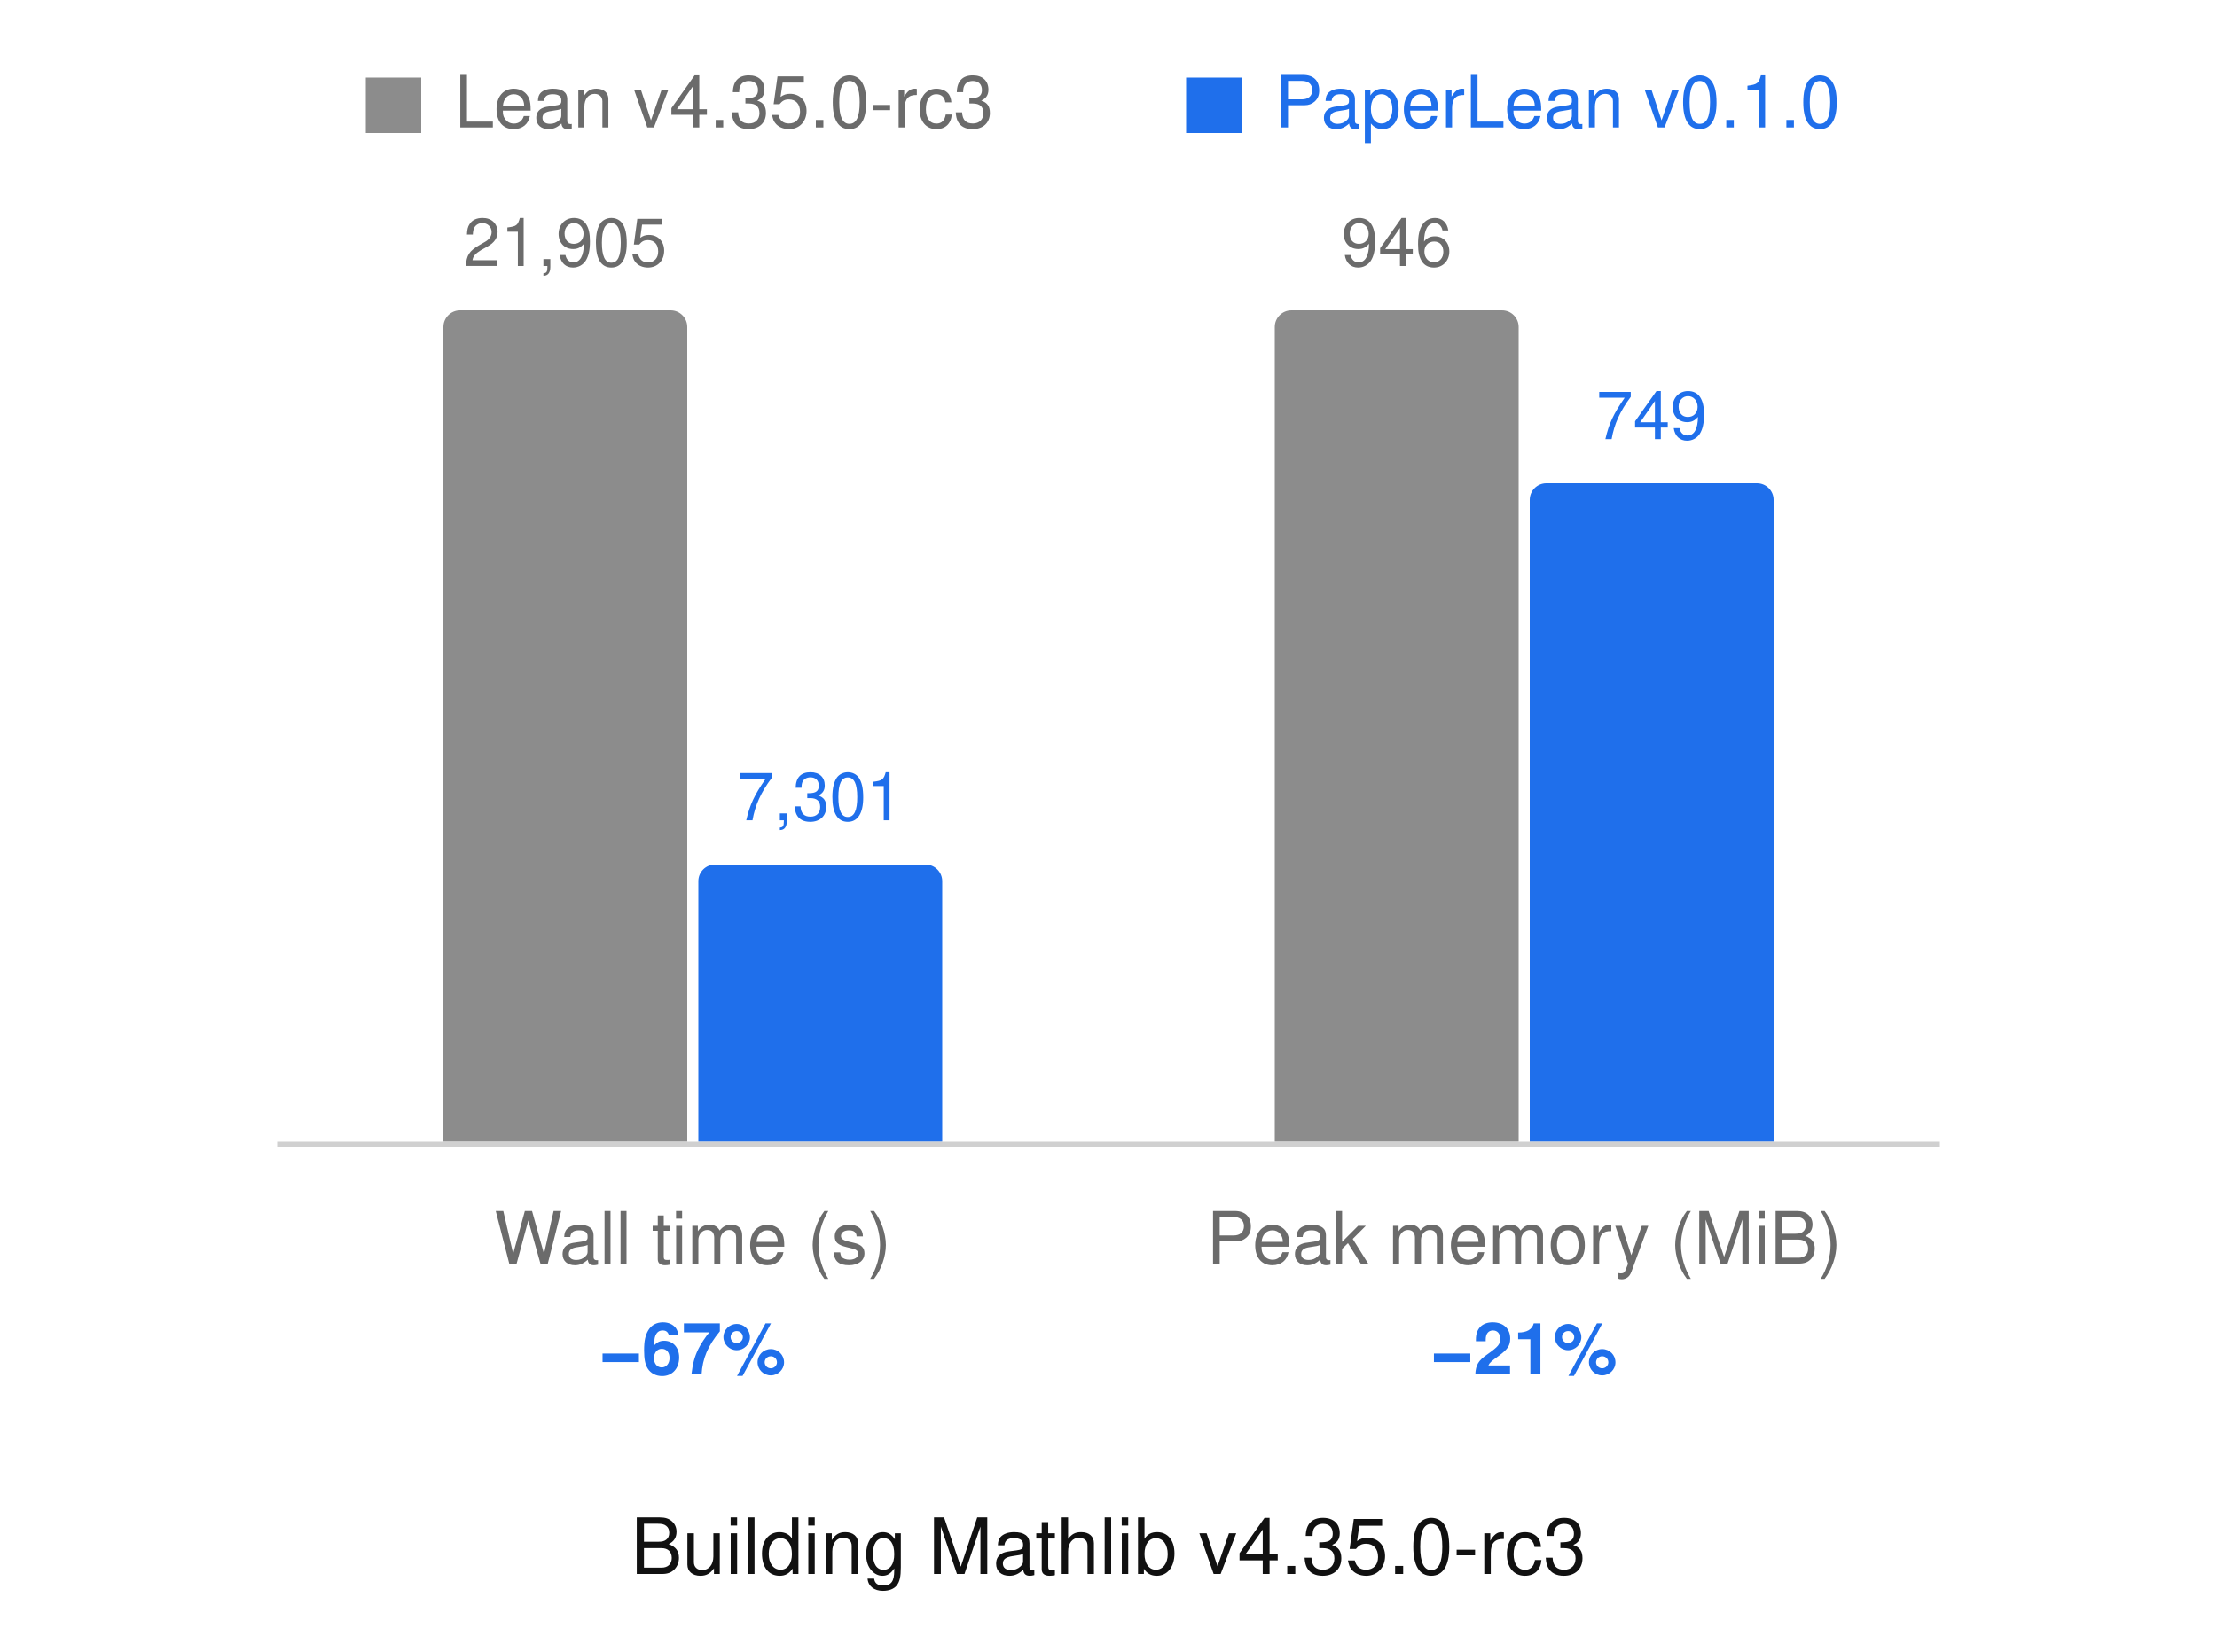
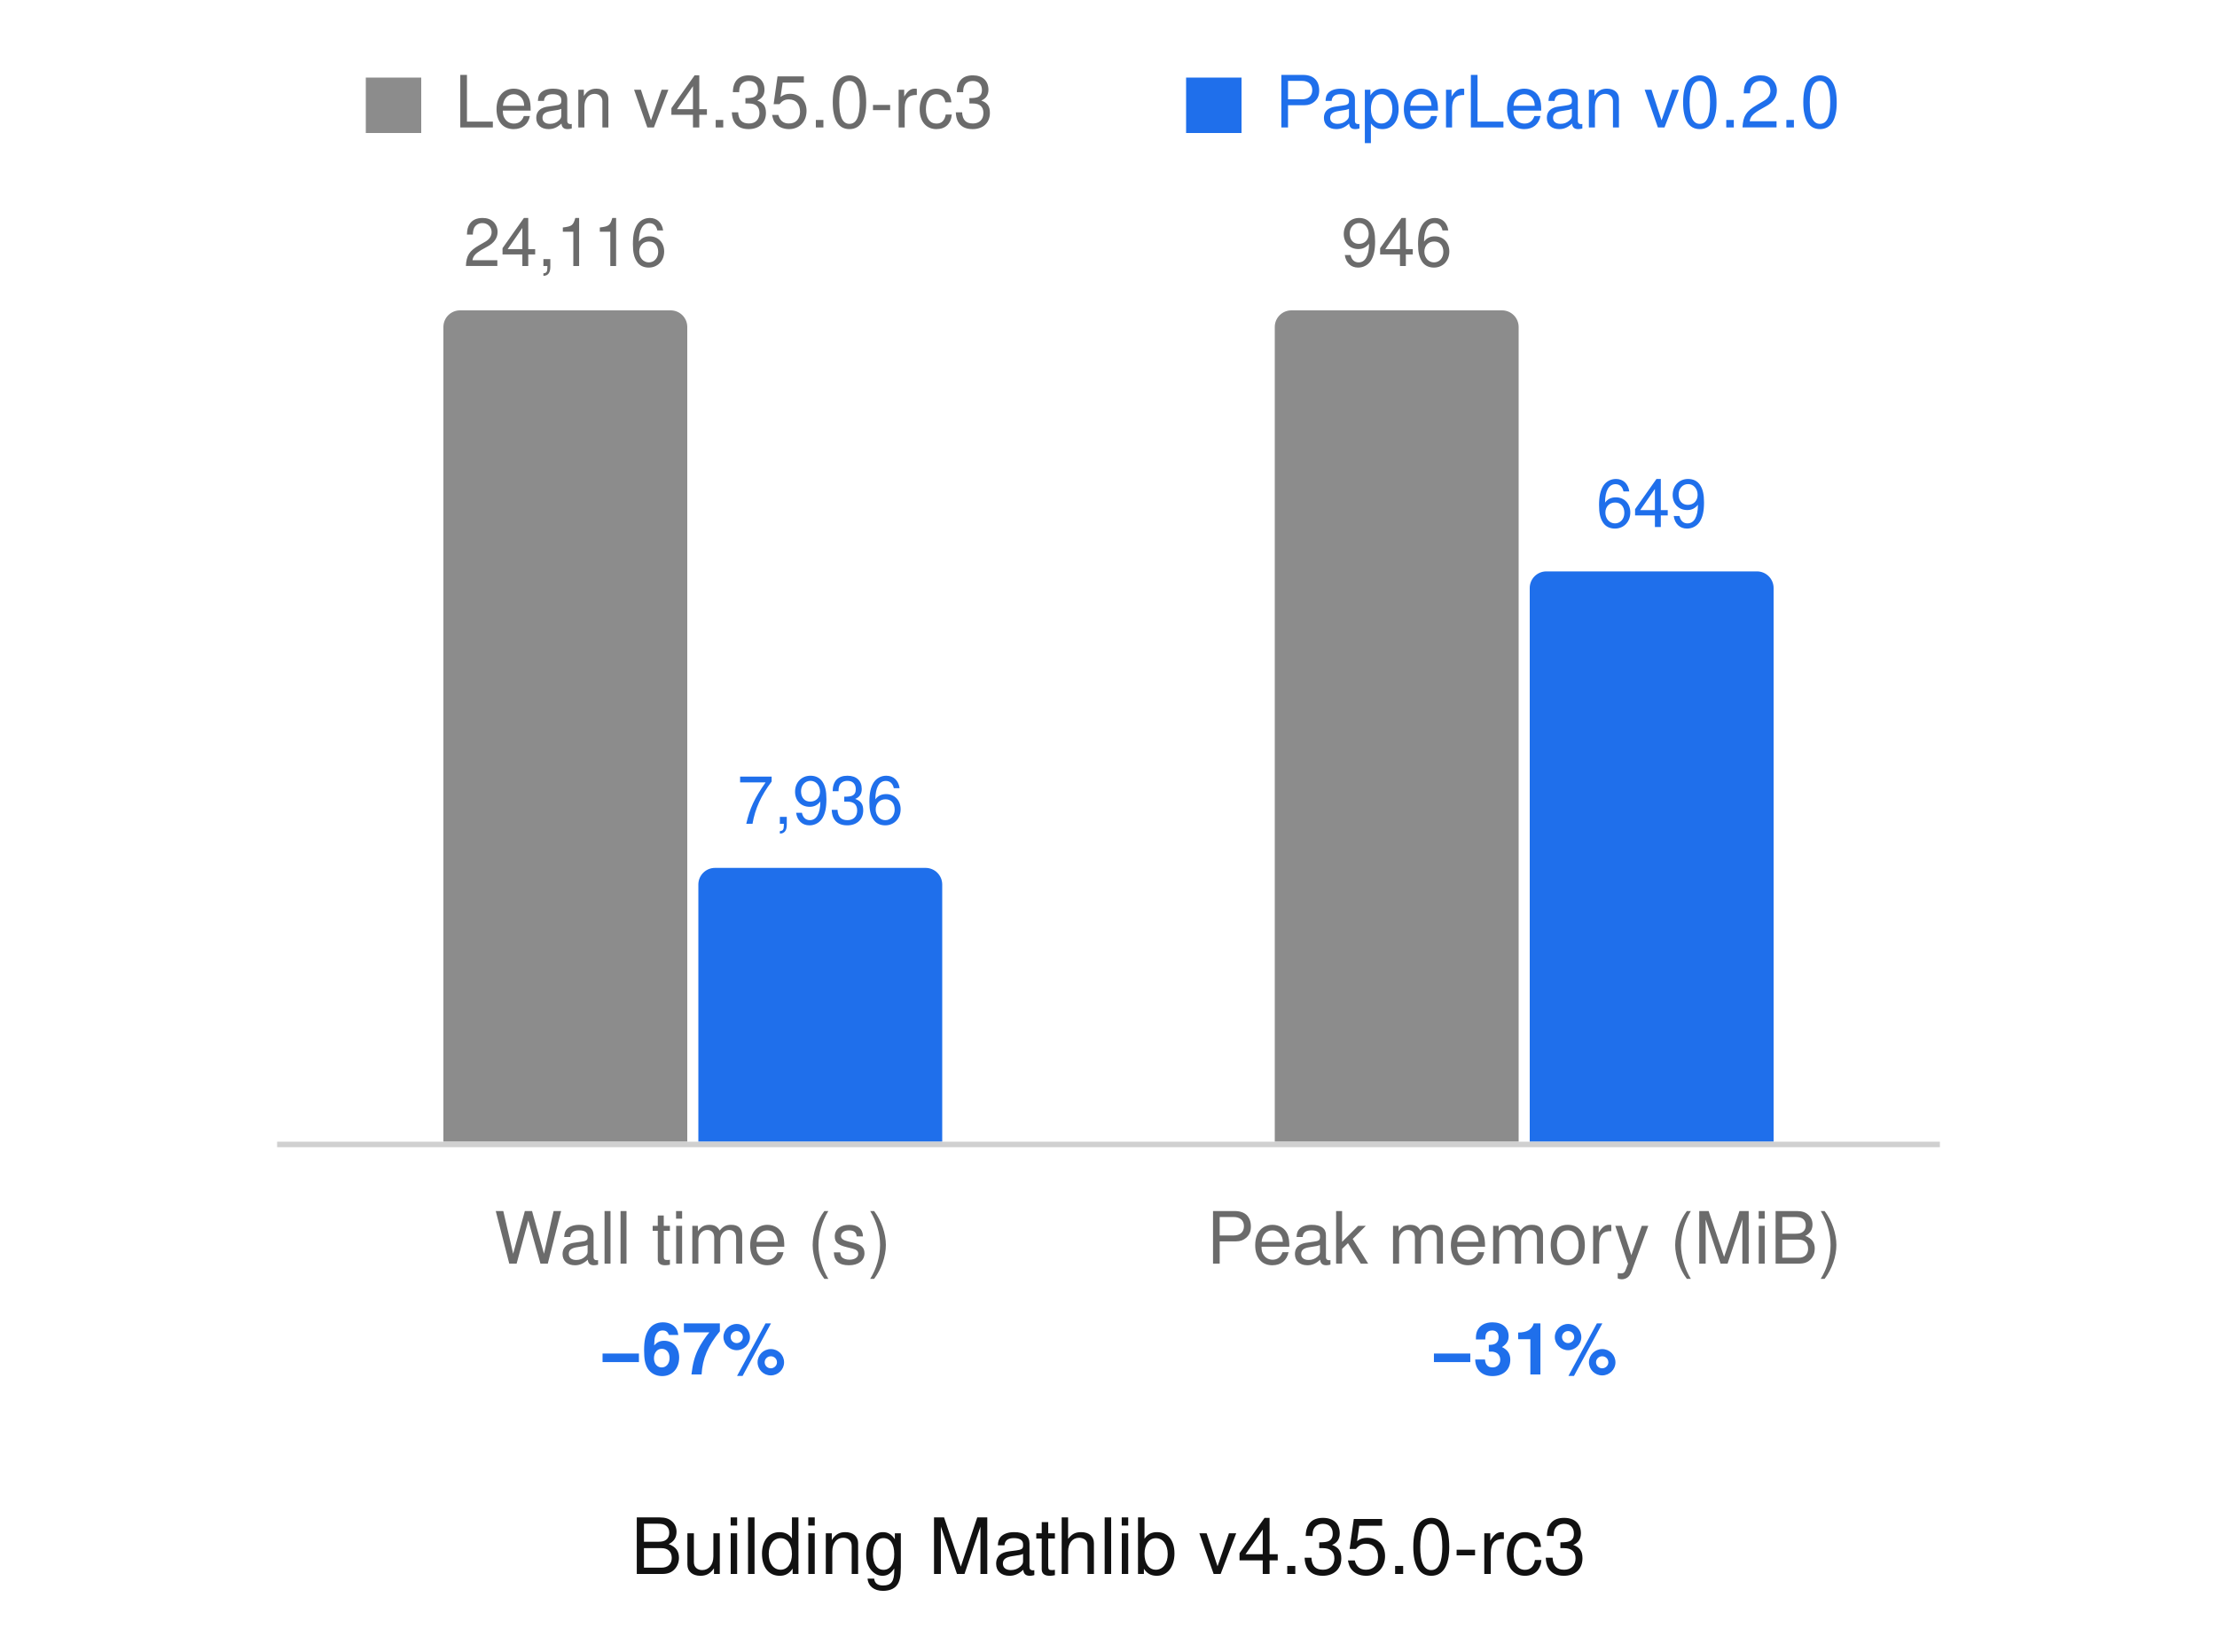
<svg xmlns="http://www.w3.org/2000/svg" width="400" height="298" viewBox="0 0 400 298" font-family="Helvetica, Arial, sans-serif" font-size="13">
  <style>.t{fill:#111111}.m{fill:#6b6b6b}.l{fill:#8c8c8c}.p{fill:#1f6feb}.ax{stroke:#d0d0d0}@media (prefers-color-scheme:dark){.t{fill:#e6e6e6}.m{fill:#9a9a9a}.l{fill:#6b6b6b}.p{fill:#4493f8}.ax{stroke:#3a3a3a}}</style>
  <rect class="l" x="66.0" y="14" width="10" height="10" />
  <text class="m" x="82.0" y="23">Lean v4.35.0-rc3</text>
  <rect class="p" x="214.0" y="14" width="10" height="10" />
-   <text class="p" x="230.0" y="23">PaperLean v0.1.0</text>
+   <text class="p" x="230.0" y="23">PaperLean v0.2.0</text>
  <path class="l" d="M80.0 206v-147.0a3 3 0 0 1 3 -3h38a3 3 0 0 1 3 3v147.0z" />
-   <text class="m" x="102.0" y="48.0" text-anchor="middle" font-size="12">21,905</text>
-   <path class="p" d="M126.0 206v-47.0a3 3 0 0 1 3 -3h38a3 3 0 0 1 3 3v47.0z" />
-   <text class="p" x="148.0" y="148.005" text-anchor="middle" font-size="12">7,301</text>
+   <text class="m" x="102.0" y="48.0" text-anchor="middle" font-size="12">24,116</text>
+   <path class="p" d="M126.0 206v-46.4a3 3 0 0 1 3 -3h38a3 3 0 0 1 3 3v46.4z" />
+   <text class="p" x="148.0" y="148.639" text-anchor="middle" font-size="12">7,936</text>
  <text class="m" x="125.0" y="228" text-anchor="middle">Wall time (s)</text>
  <text class="p" x="125.0" y="248" text-anchor="middle" font-weight="bold">−67%</text>
  <path class="l" d="M230.0 206v-147.0a3 3 0 0 1 3 -3h38a3 3 0 0 1 3 3v147.0z" />
  <text class="m" x="252.0" y="48.0" text-anchor="middle" font-size="12">946</text>
-   <path class="p" d="M276.0 206v-115.8a3 3 0 0 1 3 -3h38a3 3 0 0 1 3 3v115.8z" />
-   <text class="p" x="298.0" y="79.237" text-anchor="middle" font-size="12">749</text>
+   <path class="p" d="M276.0 206v-99.9a3 3 0 0 1 3 -3h38a3 3 0 0 1 3 3v99.9z" />
+   <text class="p" x="298.0" y="95.093" text-anchor="middle" font-size="12">649</text>
  <text class="m" x="275.0" y="228" text-anchor="middle">Peak memory (MiB)</text>
-   <text class="p" x="275.0" y="248" text-anchor="middle" font-weight="bold">−21%</text>
+   <text class="p" x="275.0" y="248" text-anchor="middle" font-weight="bold">−31%</text>
  <line class="ax" x1="50.0" y1="206.5" x2="350.0" y2="206.5" />
  <text class="t" x="200.0" y="284" text-anchor="middle" font-size="14">Building Mathlib v4.35.0-rc3</text>
</svg>
